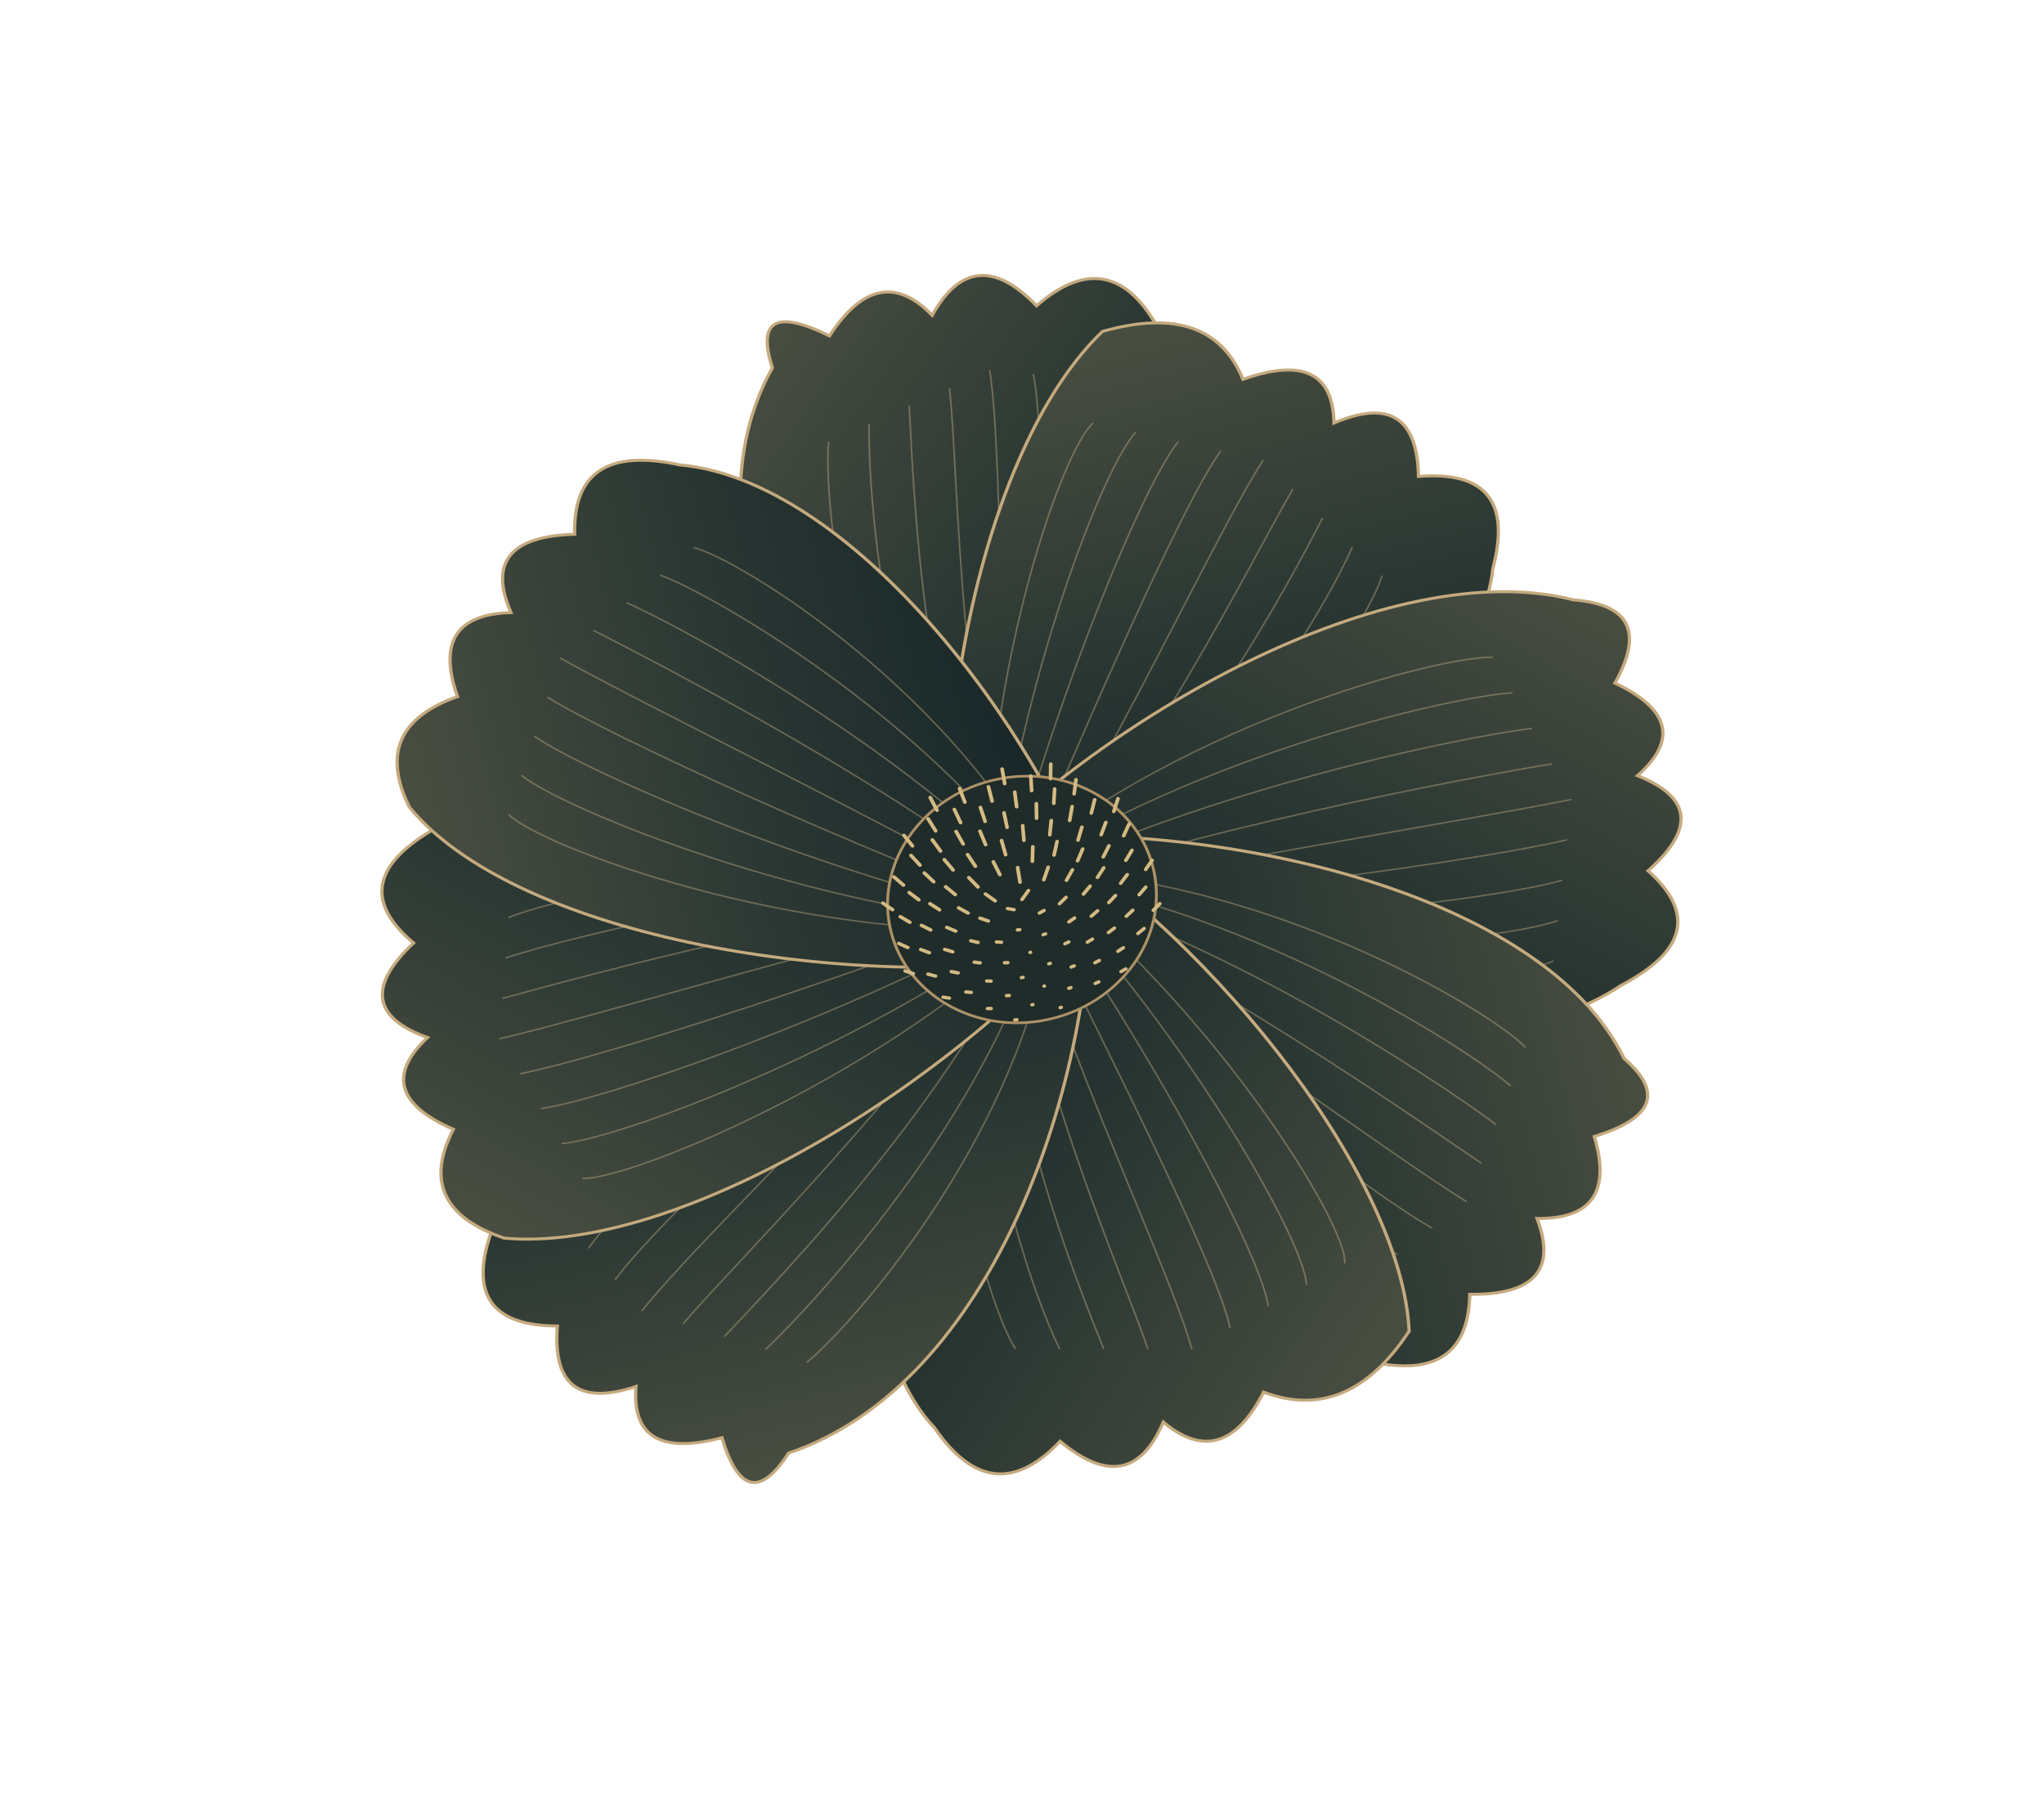
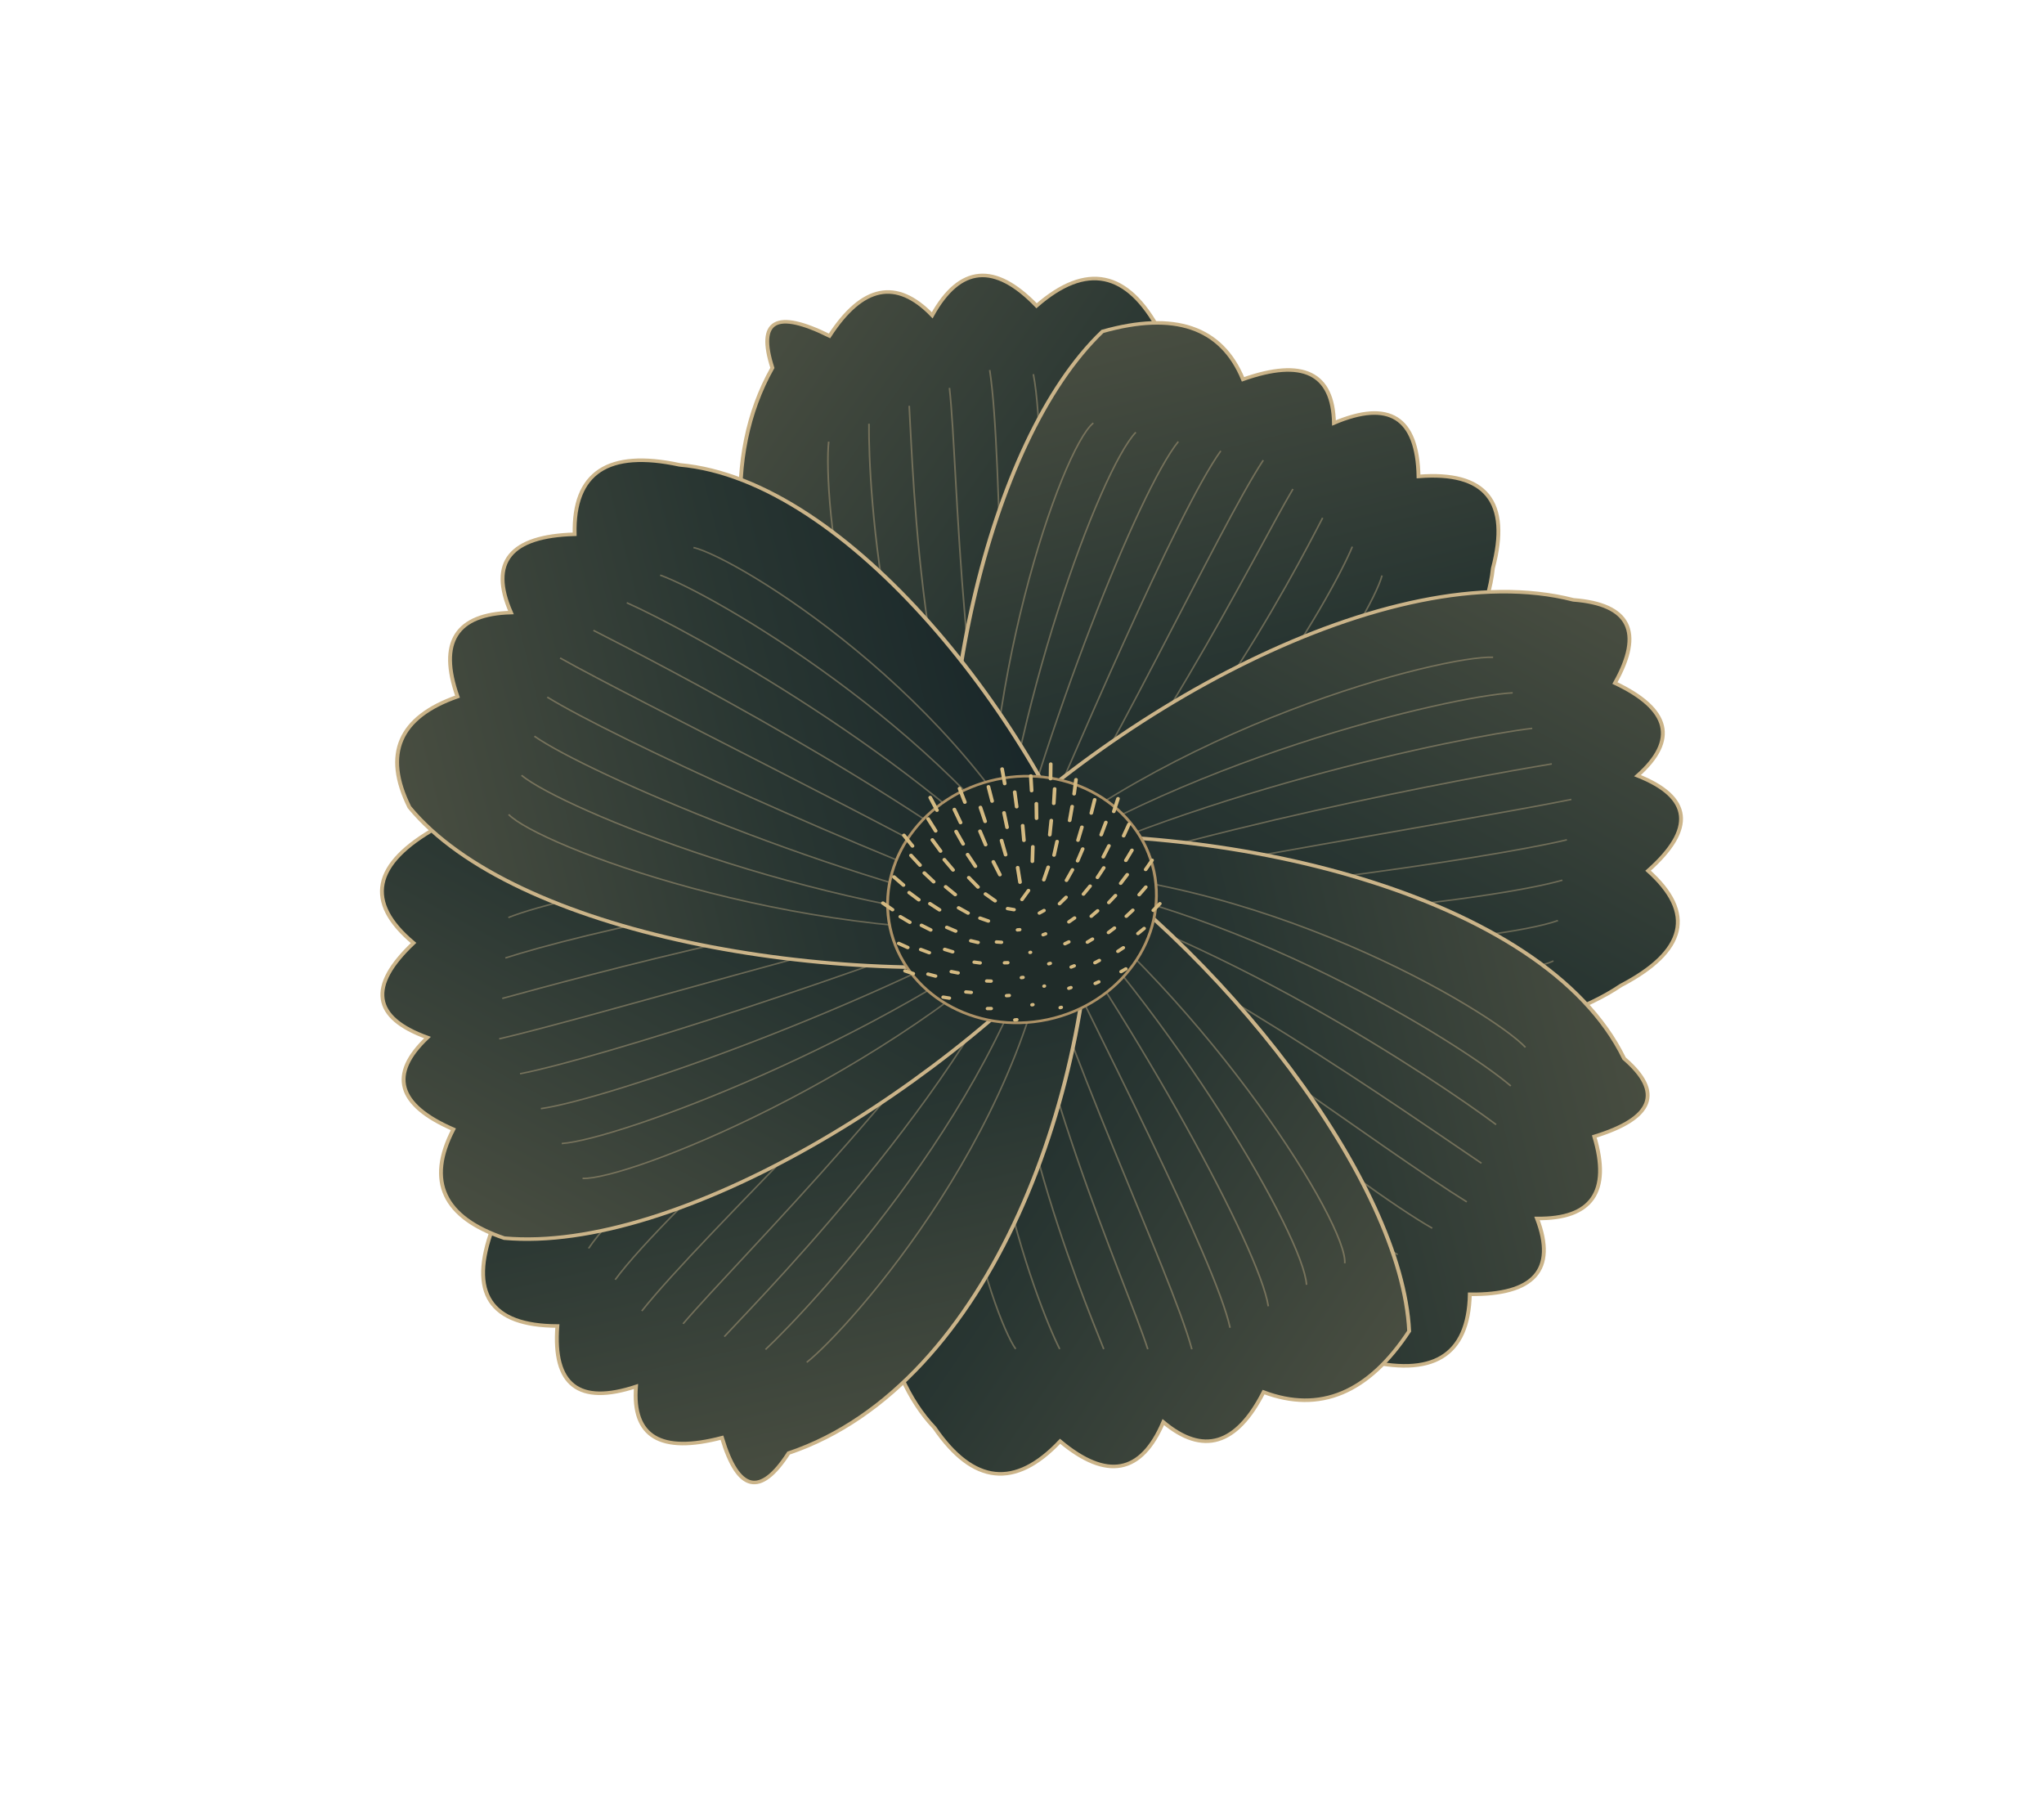
<svg xmlns="http://www.w3.org/2000/svg" viewBox="0 18 500 440" fill="none">
  <defs>
    <linearGradient id="petal" x1="0" y1="0" x2=".7" y2="1">
      <stop stop-color="#4d5143" />
      <stop offset=".55" stop-color="#293632" />
      <stop offset="1" stop-color="#152327" />
    </linearGradient>
  </defs>
  <g transform="translate(250 238) rotate(-12) scale(1 .91)">
    <g transform="rotate(2.968)">
-       <path d="M-7 19C-44.8 -28.766 -71.68 -108.672 -40.608 -151.812Q-43.52 -171.812 -25.6 -157.812Q-10.88 -175.812 0 -158.812Q12.8 -176.812 25.6 -156.812Q46.08 -170.812 54.4 -144.812C72.32 -103.878 41.6 -23.972 7 19Z" fill="url(#petal)" stroke="#c5aa7e" stroke-width=".8" />
-       <path d="M-5 7C-38.4 -44.747 -32.928 -116.663 -29.728 -129.812" stroke="#cdb68b" stroke-width=".4" opacity=".4" />
-       <path d="M-3.75 7C-28.8 -44.747 -21.728 -116.663 -19.328 -132.812" stroke="#cdb68b" stroke-width=".4" opacity=".4" />
-       <path d="M-2.5 7C-19.2 -44.747 -10.528 -116.663 -8.928 -135.812" stroke="#cdb68b" stroke-width=".4" opacity=".4" />
-       <path d="M-1.25 7C-9.6 -44.747 0.672 -116.663 1.472 -138.812" stroke="#cdb68b" stroke-width=".4" opacity=".4" />
-       <path d="M0 7C0 -44.747 11.872 -116.663 11.872 -141.812" stroke="#cdb68b" stroke-width=".4" opacity=".4" />
-       <path d="M1.25 7C9.6 -44.747 23.072 -116.663 22.272 -138.812" stroke="#cdb68b" stroke-width=".4" opacity=".4" />
-       <path d="M2.5 7C19.2 -44.747 34.272 -116.663 32.672 -135.812" stroke="#cdb68b" stroke-width=".4" opacity=".4" />
-       <path d="M3.75 7C28.8 -44.747 45.472 -116.663 43.072 -132.812" stroke="#cdb68b" stroke-width=".4" opacity=".4" />
-       <path d="M5 7C38.4 -44.747 56.672 -116.663 53.472 -129.812" stroke="#cdb68b" stroke-width=".4" opacity=".4" />
+       <defs>
+         <clipPath id="petal-0-0">
+           <path d="M-7 19C-44.8 -28.766 -71.68 -108.672 -40.608 -151.812Q-43.52 -171.812 -25.6 -157.812Q-10.88 -175.812 0 -158.812Q12.8 -176.812 25.6 -156.812Q46.08 -170.812 54.4 -144.812C72.32 -103.878 41.6 -23.972 7 19Z" />
+         </clipPath>
+       </defs>
+       <path d="M-7 19C-44.8 -28.766 -71.68 -108.672 -40.608 -151.812Q-43.52 -171.812 -25.6 -157.812Q-10.88 -175.812 0 -158.812Q12.8 -176.812 25.6 -156.812Q46.08 -170.812 54.4 -144.812C72.32 -103.878 41.6 -23.972 7 19Z" fill="url(#petal)" stroke="#cbb489" stroke-width=".95" />
+       <g clip-path="url(#petal-0-0)">
+         <path d="M-5 7C-38.4 -44.747 -32.928 -116.663 -29.728 -129.812" stroke="#cdb68b" stroke-width=".4" opacity=".4" />
+         <path d="M-3.75 7C-28.8 -44.747 -21.728 -116.663 -19.328 -132.812" stroke="#cdb68b" stroke-width=".4" opacity=".4" />
+         <path d="M-2.5 7C-19.2 -44.747 -10.528 -116.663 -8.928 -135.812" stroke="#cdb68b" stroke-width=".4" opacity=".4" />
+         <path d="M-1.25 7C-9.6 -44.747 0.672 -116.663 1.472 -138.812" stroke="#cdb68b" stroke-width=".4" opacity=".4" />
+         <path d="M0 7C0 -44.747 11.872 -116.663 11.872 -141.812" stroke="#cdb68b" stroke-width=".4" opacity=".4" />
+         <path d="M1.25 7C9.6 -44.747 23.072 -116.663 22.272 -138.812" stroke="#cdb68b" stroke-width=".4" opacity=".4" />
+         <path d="M2.5 7C19.2 -44.747 34.272 -116.663 32.672 -135.812" stroke="#cdb68b" stroke-width=".4" opacity=".4" />
+         <path d="M3.75 7C28.8 -44.747 45.472 -116.663 43.072 -132.812" stroke="#cdb68b" stroke-width=".4" opacity=".4" />
+         <path d="M5 7C38.4 -44.747 56.672 -116.663 53.472 -129.812" stroke="#cdb68b" stroke-width=".4" opacity=".4" />
+       </g>
    </g>
    <g transform="rotate(42.518)">
-       <path d="M-7 19C-44.8 -26.515 -71.68 -100.167 -62.407 -139.304Q-43.52 -159.304 -25.6 -145.304Q-10.88 -163.304 0 -146.304Q12.8 -164.304 25.6 -144.304Q46.08 -158.304 54.4 -132.304C72.32 -95.748 41.6 -22.096 7 19Z" fill="url(#petal)" stroke="#c5aa7e" stroke-width=".8" />
-       <path d="M-5 7C-38.4 -41.245 -54.727 -107.532 -51.527 -117.304" stroke="#cdb68b" stroke-width=".4" opacity=".4" />
-       <path d="M-3.75 7C-28.8 -41.245 -43.527 -107.532 -41.127 -120.304" stroke="#cdb68b" stroke-width=".4" opacity=".4" />
-       <path d="M-2.5 7C-19.2 -41.245 -32.327 -107.532 -30.727 -123.304" stroke="#cdb68b" stroke-width=".4" opacity=".4" />
-       <path d="M-1.25 7C-9.6 -41.245 -21.127 -107.532 -20.327 -126.304" stroke="#cdb68b" stroke-width=".4" opacity=".4" />
-       <path d="M0 7C0 -41.245 -9.927 -107.532 -9.927 -129.304" stroke="#cdb68b" stroke-width=".4" opacity=".4" />
-       <path d="M1.25 7C9.6 -41.245 1.273 -107.532 0.473 -126.304" stroke="#cdb68b" stroke-width=".4" opacity=".4" />
-       <path d="M2.5 7C19.2 -41.245 12.473 -107.532 10.873 -123.304" stroke="#cdb68b" stroke-width=".4" opacity=".4" />
-       <path d="M3.75 7C28.8 -41.245 23.673 -107.532 21.273 -120.304" stroke="#cdb68b" stroke-width=".4" opacity=".4" />
-       <path d="M5 7C38.4 -41.245 34.873 -107.532 31.673 -117.304" stroke="#cdb68b" stroke-width=".4" opacity=".4" />
+       <defs>
+         <clipPath id="petal-0-1">
+           <path d="M-7 19C-44.8 -26.515 -71.68 -100.167 -62.407 -139.304Q-43.52 -159.304 -25.6 -145.304Q-10.88 -163.304 0 -146.304Q12.8 -164.304 25.6 -144.304Q46.08 -158.304 54.4 -132.304C72.32 -95.748 41.6 -22.096 7 19Z" />
+         </clipPath>
+       </defs>
+       <path d="M-7 19C-44.8 -26.515 -71.68 -100.167 -62.407 -139.304Q-43.52 -159.304 -25.6 -145.304Q-10.88 -163.304 0 -146.304Q12.8 -164.304 25.6 -144.304Q46.08 -158.304 54.4 -132.304C72.32 -95.748 41.6 -22.096 7 19Z" fill="url(#petal)" stroke="#cbb489" stroke-width=".95" />
+       <g clip-path="url(#petal-0-1)">
+         <path d="M-5 7C-38.4 -41.245 -54.727 -107.532 -51.527 -117.304" stroke="#cdb68b" stroke-width=".4" opacity=".4" />
+         <path d="M-3.75 7C-28.8 -41.245 -43.527 -107.532 -41.127 -120.304" stroke="#cdb68b" stroke-width=".4" opacity=".4" />
+         <path d="M-2.5 7C-19.2 -41.245 -32.327 -107.532 -30.727 -123.304" stroke="#cdb68b" stroke-width=".4" opacity=".4" />
+         <path d="M-1.25 7C-9.6 -41.245 -21.127 -107.532 -20.327 -126.304" stroke="#cdb68b" stroke-width=".4" opacity=".4" />
+         <path d="M0 7C0 -41.245 -9.927 -107.532 -9.927 -129.304" stroke="#cdb68b" stroke-width=".4" opacity=".4" />
+         <path d="M1.25 7C9.6 -41.245 1.273 -107.532 0.473 -126.304" stroke="#cdb68b" stroke-width=".4" opacity=".4" />
+         <path d="M2.5 7C19.2 -41.245 12.473 -107.532 10.873 -123.304" stroke="#cdb68b" stroke-width=".4" opacity=".4" />
+         <path d="M3.75 7C28.8 -41.245 23.673 -107.532 21.273 -120.304" stroke="#cdb68b" stroke-width=".4" opacity=".4" />
+         <path d="M5 7C38.4 -41.245 34.873 -107.532 31.673 -117.304" stroke="#cdb68b" stroke-width=".4" opacity=".4" />
+       </g>
    </g>
    <g transform="rotate(90.689)">
-       <path d="M-7 19C-44.8 -27.825 -71.68 -105.115 -49.725 -146.581Q-43.52 -166.581 -25.6 -152.581Q-10.88 -170.581 0 -153.581Q12.8 -171.581 25.6 -151.581Q46.08 -165.581 54.4 -139.581C72.32 -100.478 41.6 -23.187 7 19Z" fill="url(#petal)" stroke="#c5aa7e" stroke-width=".8" />
-       <path d="M-5 7C-38.4 -43.283 -42.045 -112.844 -38.845 -124.581" stroke="#cdb68b" stroke-width=".4" opacity=".4" />
-       <path d="M-3.75 7C-28.8 -43.283 -30.845 -112.844 -28.445 -127.581" stroke="#cdb68b" stroke-width=".4" opacity=".4" />
-       <path d="M-2.5 7C-19.2 -43.283 -19.645 -112.844 -18.045 -130.581" stroke="#cdb68b" stroke-width=".4" opacity=".4" />
-       <path d="M-1.25 7C-9.6 -43.283 -8.445 -112.844 -7.645 -133.581" stroke="#cdb68b" stroke-width=".4" opacity=".4" />
-       <path d="M0 7C0 -43.283 2.755 -112.844 2.755 -136.581" stroke="#cdb68b" stroke-width=".4" opacity=".4" />
-       <path d="M1.25 7C9.6 -43.283 13.955 -112.844 13.155 -133.581" stroke="#cdb68b" stroke-width=".4" opacity=".4" />
-       <path d="M2.5 7C19.2 -43.283 25.155 -112.844 23.555 -130.581" stroke="#cdb68b" stroke-width=".4" opacity=".4" />
-       <path d="M3.75 7C28.8 -43.283 36.355 -112.844 33.955 -127.581" stroke="#cdb68b" stroke-width=".4" opacity=".4" />
-       <path d="M5 7C38.4 -43.283 47.555 -112.844 44.355 -124.581" stroke="#cdb68b" stroke-width=".4" opacity=".4" />
+       <defs>
+         <clipPath id="petal-0-2">
+           <path d="M-7 19C-44.8 -27.825 -71.68 -105.115 -49.725 -146.581Q-43.52 -166.581 -25.6 -152.581Q-10.88 -170.581 0 -153.581Q12.8 -171.581 25.6 -151.581Q46.08 -165.581 54.4 -139.581C72.32 -100.478 41.6 -23.187 7 19Z" />
+         </clipPath>
+       </defs>
+       <path d="M-7 19C-44.8 -27.825 -71.68 -105.115 -49.725 -146.581Q-43.52 -166.581 -25.6 -152.581Q-10.88 -170.581 0 -153.581Q12.8 -171.581 25.6 -151.581Q46.08 -165.581 54.4 -139.581C72.32 -100.478 41.6 -23.187 7 19Z" fill="url(#petal)" stroke="#cbb489" stroke-width=".95" />
+       <g clip-path="url(#petal-0-2)">
+         <path d="M-5 7C-38.4 -43.283 -42.045 -112.844 -38.845 -124.581" stroke="#cdb68b" stroke-width=".4" opacity=".4" />
+         <path d="M-3.75 7C-28.8 -43.283 -30.845 -112.844 -28.445 -127.581" stroke="#cdb68b" stroke-width=".4" opacity=".4" />
+         <path d="M-2.5 7C-19.2 -43.283 -19.645 -112.844 -18.045 -130.581" stroke="#cdb68b" stroke-width=".4" opacity=".4" />
+         <path d="M-1.25 7C-9.6 -43.283 -8.445 -112.844 -7.645 -133.581" stroke="#cdb68b" stroke-width=".4" opacity=".4" />
+         <path d="M0 7C0 -43.283 2.755 -112.844 2.755 -136.581" stroke="#cdb68b" stroke-width=".4" opacity=".4" />
+         <path d="M1.25 7C9.6 -43.283 13.955 -112.844 13.155 -133.581" stroke="#cdb68b" stroke-width=".4" opacity=".4" />
+         <path d="M2.5 7C19.2 -43.283 25.155 -112.844 23.555 -130.581" stroke="#cdb68b" stroke-width=".4" opacity=".4" />
+         <path d="M3.75 7C28.8 -43.283 36.355 -112.844 33.955 -127.581" stroke="#cdb68b" stroke-width=".4" opacity=".4" />
+         <path d="M5 7C38.4 -43.283 47.555 -112.844 44.355 -124.581" stroke="#cdb68b" stroke-width=".4" opacity=".4" />
+       </g>
    </g>
    <g transform="rotate(136.467)">
-       <path d="M-7 19C-44.8 -28.146 -71.68 -106.33 -46.612 -148.367Q-43.52 -168.367 -25.6 -154.367Q-10.88 -172.367 0 -155.367Q12.8 -173.367 25.6 -153.367Q46.08 -167.367 54.4 -141.367C72.32 -101.639 41.6 -23.455 7 19Z" fill="url(#petal)" stroke="#c5aa7e" stroke-width=".8" />
-       <path d="M-5 7C-38.4 -43.783 -38.932 -114.148 -35.732 -126.367" stroke="#cdb68b" stroke-width=".4" opacity=".4" />
-       <path d="M-3.75 7C-28.8 -43.783 -27.732 -114.148 -25.332 -129.367" stroke="#cdb68b" stroke-width=".4" opacity=".4" />
-       <path d="M-2.5 7C-19.2 -43.783 -16.532 -114.148 -14.932 -132.367" stroke="#cdb68b" stroke-width=".4" opacity=".4" />
-       <path d="M-1.25 7C-9.6 -43.783 -5.332 -114.148 -4.532 -135.367" stroke="#cdb68b" stroke-width=".4" opacity=".4" />
-       <path d="M0 7C0 -43.783 5.868 -114.148 5.868 -138.367" stroke="#cdb68b" stroke-width=".4" opacity=".4" />
-       <path d="M1.25 7C9.6 -43.783 17.068 -114.148 16.268 -135.367" stroke="#cdb68b" stroke-width=".4" opacity=".4" />
-       <path d="M2.5 7C19.2 -43.783 28.268 -114.148 26.668 -132.367" stroke="#cdb68b" stroke-width=".4" opacity=".4" />
-       <path d="M3.75 7C28.8 -43.783 39.468 -114.148 37.068 -129.367" stroke="#cdb68b" stroke-width=".4" opacity=".4" />
-       <path d="M5 7C38.4 -43.783 50.668 -114.148 47.468 -126.367" stroke="#cdb68b" stroke-width=".4" opacity=".4" />
+       <defs>
+         <clipPath id="petal-0-3">
+           <path d="M-7 19C-44.8 -28.146 -71.68 -106.33 -46.612 -148.367Q-43.52 -168.367 -25.6 -154.367Q-10.88 -172.367 0 -155.367Q12.8 -173.367 25.6 -153.367Q46.08 -167.367 54.4 -141.367C72.32 -101.639 41.6 -23.455 7 19Z" />
+         </clipPath>
+       </defs>
+       <path d="M-7 19C-44.8 -28.146 -71.68 -106.33 -46.612 -148.367Q-43.52 -168.367 -25.6 -154.367Q-10.88 -172.367 0 -155.367Q12.8 -173.367 25.6 -153.367Q46.08 -167.367 54.4 -141.367C72.32 -101.639 41.6 -23.455 7 19Z" fill="url(#petal)" stroke="#cbb489" stroke-width=".95" />
+       <g clip-path="url(#petal-0-3)">
+         <path d="M-5 7C-38.4 -43.783 -38.932 -114.148 -35.732 -126.367" stroke="#cdb68b" stroke-width=".4" opacity=".4" />
+         <path d="M-3.75 7C-28.8 -43.783 -27.732 -114.148 -25.332 -129.367" stroke="#cdb68b" stroke-width=".4" opacity=".4" />
+         <path d="M-2.5 7C-19.2 -43.783 -16.532 -114.148 -14.932 -132.367" stroke="#cdb68b" stroke-width=".4" opacity=".4" />
+         <path d="M-1.25 7C-9.6 -43.783 -5.332 -114.148 -4.532 -135.367" stroke="#cdb68b" stroke-width=".4" opacity=".4" />
+         <path d="M0 7C0 -43.783 5.868 -114.148 5.868 -138.367" stroke="#cdb68b" stroke-width=".4" opacity=".4" />
+         <path d="M1.25 7C9.6 -43.783 17.068 -114.148 16.268 -135.367" stroke="#cdb68b" stroke-width=".4" opacity=".4" />
+         <path d="M2.5 7C19.2 -43.783 28.268 -114.148 26.668 -132.367" stroke="#cdb68b" stroke-width=".4" opacity=".4" />
+         <path d="M3.75 7C28.8 -43.783 39.468 -114.148 37.068 -129.367" stroke="#cdb68b" stroke-width=".4" opacity=".4" />
+         <path d="M5 7C38.4 -43.783 50.668 -114.148 47.468 -126.367" stroke="#cdb68b" stroke-width=".4" opacity=".4" />
+       </g>
    </g>
    <g transform="rotate(177.15)">
-       <path d="M-7 19C-44.8 -26.363 -71.68 -99.592 -63.881 -138.459Q-43.52 -158.459 -25.6 -144.459Q-10.88 -162.459 0 -145.459Q12.8 -163.459 25.6 -143.459Q46.08 -157.459 54.4 -131.459C72.32 -95.198 41.6 -21.969 7 19Z" fill="url(#petal)" stroke="#c5aa7e" stroke-width=".8" />
-       <path d="M-5 7C-38.4 -41.009 -56.201 -106.915 -53.001 -116.459" stroke="#cdb68b" stroke-width=".4" opacity=".4" />
-       <path d="M-3.75 7C-28.8 -41.009 -45.001 -106.915 -42.601 -119.459" stroke="#cdb68b" stroke-width=".4" opacity=".4" />
-       <path d="M-2.5 7C-19.2 -41.009 -33.801 -106.915 -32.201 -122.459" stroke="#cdb68b" stroke-width=".4" opacity=".4" />
-       <path d="M-1.25 7C-9.6 -41.009 -22.601 -106.915 -21.801 -125.459" stroke="#cdb68b" stroke-width=".4" opacity=".4" />
-       <path d="M0 7C0 -41.009 -11.401 -106.915 -11.401 -128.459" stroke="#cdb68b" stroke-width=".4" opacity=".4" />
-       <path d="M1.25 7C9.6 -41.009 -0.201 -106.915 -1.001 -125.459" stroke="#cdb68b" stroke-width=".4" opacity=".4" />
-       <path d="M2.5 7C19.2 -41.009 10.999 -106.915 9.399 -122.459" stroke="#cdb68b" stroke-width=".4" opacity=".4" />
-       <path d="M3.75 7C28.8 -41.009 22.199 -106.915 19.799 -119.459" stroke="#cdb68b" stroke-width=".4" opacity=".4" />
-       <path d="M5 7C38.4 -41.009 33.399 -106.915 30.199 -116.459" stroke="#cdb68b" stroke-width=".4" opacity=".4" />
+       <defs>
+         <clipPath id="petal-0-4">
+           <path d="M-7 19C-44.8 -26.363 -71.68 -99.592 -63.881 -138.459Q-43.52 -158.459 -25.6 -144.459Q-10.88 -162.459 0 -145.459Q12.8 -163.459 25.6 -143.459Q46.08 -157.459 54.4 -131.459C72.32 -95.198 41.6 -21.969 7 19Z" />
+         </clipPath>
+       </defs>
+       <path d="M-7 19C-44.8 -26.363 -71.68 -99.592 -63.881 -138.459Q-43.52 -158.459 -25.6 -144.459Q-10.88 -162.459 0 -145.459Q12.8 -163.459 25.6 -143.459Q46.08 -157.459 54.4 -131.459C72.32 -95.198 41.6 -21.969 7 19Z" fill="url(#petal)" stroke="#cbb489" stroke-width=".95" />
+       <g clip-path="url(#petal-0-4)">
+         <path d="M-5 7C-38.4 -41.009 -56.201 -106.915 -53.001 -116.459" stroke="#cdb68b" stroke-width=".4" opacity=".4" />
+         <path d="M-3.75 7C-28.8 -41.009 -45.001 -106.915 -42.601 -119.459" stroke="#cdb68b" stroke-width=".4" opacity=".4" />
+         <path d="M-2.5 7C-19.2 -41.009 -33.801 -106.915 -32.201 -122.459" stroke="#cdb68b" stroke-width=".4" opacity=".4" />
+         <path d="M-1.25 7C-9.6 -41.009 -22.601 -106.915 -21.801 -125.459" stroke="#cdb68b" stroke-width=".4" opacity=".4" />
+         <path d="M0 7C0 -41.009 -11.401 -106.915 -11.401 -128.459" stroke="#cdb68b" stroke-width=".4" opacity=".4" />
+         <path d="M1.25 7C9.6 -41.009 -0.201 -106.915 -1.001 -125.459" stroke="#cdb68b" stroke-width=".4" opacity=".4" />
+         <path d="M2.5 7C19.2 -41.009 10.999 -106.915 9.399 -122.459" stroke="#cdb68b" stroke-width=".4" opacity=".4" />
+         <path d="M3.75 7C28.8 -41.009 22.199 -106.915 19.799 -119.459" stroke="#cdb68b" stroke-width=".4" opacity=".4" />
+         <path d="M5 7C38.4 -41.009 33.399 -106.915 30.199 -116.459" stroke="#cdb68b" stroke-width=".4" opacity=".4" />
+       </g>
    </g>
    <g transform="rotate(227.733)">
-       <path d="M-7 19C-44.8 -28.669 -71.68 -108.305 -41.549 -151.272Q-43.52 -171.272 -25.6 -157.272Q-10.88 -175.272 0 -158.272Q12.8 -176.272 25.6 -156.272Q46.08 -170.272 54.4 -144.272C72.32 -103.527 41.6 -23.891 7 19Z" fill="url(#petal)" stroke="#c5aa7e" stroke-width=".8" />
-       <path d="M-5 7C-38.4 -44.596 -33.869 -116.269 -30.669 -129.272" stroke="#cdb68b" stroke-width=".4" opacity=".4" />
-       <path d="M-3.75 7C-28.8 -44.596 -22.669 -116.269 -20.269 -132.272" stroke="#cdb68b" stroke-width=".4" opacity=".4" />
-       <path d="M-2.5 7C-19.2 -44.596 -11.469 -116.269 -9.869 -135.272" stroke="#cdb68b" stroke-width=".4" opacity=".4" />
-       <path d="M-1.25 7C-9.6 -44.596 -0.269 -116.269 0.531 -138.272" stroke="#cdb68b" stroke-width=".4" opacity=".4" />
-       <path d="M0 7C0 -44.596 10.931 -116.269 10.931 -141.272" stroke="#cdb68b" stroke-width=".4" opacity=".4" />
-       <path d="M1.25 7C9.6 -44.596 22.131 -116.269 21.331 -138.272" stroke="#cdb68b" stroke-width=".4" opacity=".4" />
-       <path d="M2.5 7C19.2 -44.596 33.331 -116.269 31.731 -135.272" stroke="#cdb68b" stroke-width=".4" opacity=".4" />
-       <path d="M3.75 7C28.8 -44.596 44.531 -116.269 42.131 -132.272" stroke="#cdb68b" stroke-width=".4" opacity=".4" />
-       <path d="M5 7C38.4 -44.596 55.731 -116.269 52.531 -129.272" stroke="#cdb68b" stroke-width=".4" opacity=".4" />
+       <defs>
+         <clipPath id="petal-0-5">
+           <path d="M-7 19C-44.8 -28.669 -71.68 -108.305 -41.549 -151.272Q-43.52 -171.272 -25.6 -157.272Q-10.88 -175.272 0 -158.272Q12.8 -176.272 25.6 -156.272Q46.08 -170.272 54.4 -144.272C72.32 -103.527 41.6 -23.891 7 19Z" />
+         </clipPath>
+       </defs>
+       <path d="M-7 19C-44.8 -28.669 -71.68 -108.305 -41.549 -151.272Q-43.52 -171.272 -25.6 -157.272Q-10.88 -175.272 0 -158.272Q12.8 -176.272 25.6 -156.272Q46.08 -170.272 54.4 -144.272C72.32 -103.527 41.6 -23.891 7 19Z" fill="url(#petal)" stroke="#cbb489" stroke-width=".95" />
+       <g clip-path="url(#petal-0-5)">
+         <path d="M-5 7C-38.4 -44.596 -33.869 -116.269 -30.669 -129.272" stroke="#cdb68b" stroke-width=".4" opacity=".4" />
+         <path d="M-3.75 7C-28.8 -44.596 -22.669 -116.269 -20.269 -132.272" stroke="#cdb68b" stroke-width=".4" opacity=".4" />
+         <path d="M-2.5 7C-19.2 -44.596 -11.469 -116.269 -9.869 -135.272" stroke="#cdb68b" stroke-width=".4" opacity=".4" />
+         <path d="M-1.25 7C-9.6 -44.596 -0.269 -116.269 0.531 -138.272" stroke="#cdb68b" stroke-width=".4" opacity=".4" />
+         <path d="M0 7C0 -44.596 10.931 -116.269 10.931 -141.272" stroke="#cdb68b" stroke-width=".4" opacity=".4" />
+         <path d="M1.25 7C9.6 -44.596 22.131 -116.269 21.331 -138.272" stroke="#cdb68b" stroke-width=".4" opacity=".4" />
+         <path d="M2.5 7C19.2 -44.596 33.331 -116.269 31.731 -135.272" stroke="#cdb68b" stroke-width=".4" opacity=".4" />
+         <path d="M3.75 7C28.8 -44.596 44.531 -116.269 42.131 -132.272" stroke="#cdb68b" stroke-width=".4" opacity=".4" />
+         <path d="M5 7C38.4 -44.596 55.731 -116.269 52.531 -129.272" stroke="#cdb68b" stroke-width=".4" opacity=".4" />
+       </g>
    </g>
    <g transform="rotate(268.824)">
-       <path d="M-7 19C-44.8 -27.054 -71.68 -102.205 -57.185 -142.301Q-43.52 -162.301 -25.6 -148.301Q-10.88 -166.301 0 -149.301Q12.8 -167.301 25.6 -147.301Q46.08 -161.301 54.4 -135.301C72.32 -97.696 41.6 -22.545 7 19Z" fill="url(#petal)" stroke="#c5aa7e" stroke-width=".8" />
-       <path d="M-5 7C-38.4 -42.084 -49.505 -109.72 -46.305 -120.301" stroke="#cdb68b" stroke-width=".4" opacity=".4" />
-       <path d="M-3.75 7C-28.8 -42.084 -38.305 -109.72 -35.905 -123.301" stroke="#cdb68b" stroke-width=".4" opacity=".4" />
-       <path d="M-2.5 7C-19.2 -42.084 -27.105 -109.72 -25.505 -126.301" stroke="#cdb68b" stroke-width=".4" opacity=".4" />
-       <path d="M-1.25 7C-9.6 -42.084 -15.905 -109.72 -15.105 -129.301" stroke="#cdb68b" stroke-width=".4" opacity=".4" />
-       <path d="M0 7C0 -42.084 -4.705 -109.72 -4.705 -132.301" stroke="#cdb68b" stroke-width=".4" opacity=".4" />
-       <path d="M1.25 7C9.6 -42.084 6.495 -109.72 5.695 -129.301" stroke="#cdb68b" stroke-width=".4" opacity=".4" />
-       <path d="M2.5 7C19.2 -42.084 17.695 -109.72 16.095 -126.301" stroke="#cdb68b" stroke-width=".4" opacity=".4" />
-       <path d="M3.75 7C28.8 -42.084 28.895 -109.72 26.495 -123.301" stroke="#cdb68b" stroke-width=".4" opacity=".4" />
-       <path d="M5 7C38.4 -42.084 40.095 -109.72 36.895 -120.301" stroke="#cdb68b" stroke-width=".4" opacity=".4" />
+       <defs>
+         <clipPath id="petal-0-6">
+           <path d="M-7 19C-44.8 -27.054 -71.68 -102.205 -57.185 -142.301Q-43.52 -162.301 -25.6 -148.301Q-10.88 -166.301 0 -149.301Q12.8 -167.301 25.6 -147.301Q46.08 -161.301 54.4 -135.301C72.32 -97.696 41.6 -22.545 7 19Z" />
+         </clipPath>
+       </defs>
+       <path d="M-7 19C-44.8 -27.054 -71.68 -102.205 -57.185 -142.301Q-43.52 -162.301 -25.6 -148.301Q-10.88 -166.301 0 -149.301Q12.8 -167.301 25.6 -147.301Q46.08 -161.301 54.4 -135.301C72.32 -97.696 41.6 -22.545 7 19Z" fill="url(#petal)" stroke="#cbb489" stroke-width=".95" />
+       <g clip-path="url(#petal-0-6)">
+         <path d="M-5 7C-38.4 -42.084 -49.505 -109.72 -46.305 -120.301" stroke="#cdb68b" stroke-width=".4" opacity=".4" />
+         <path d="M-3.75 7C-28.8 -42.084 -38.305 -109.72 -35.905 -123.301" stroke="#cdb68b" stroke-width=".4" opacity=".4" />
+         <path d="M-2.5 7C-19.2 -42.084 -27.105 -109.72 -25.505 -126.301" stroke="#cdb68b" stroke-width=".4" opacity=".4" />
+         <path d="M-1.25 7C-9.6 -42.084 -15.905 -109.72 -15.105 -129.301" stroke="#cdb68b" stroke-width=".4" opacity=".4" />
+         <path d="M0 7C0 -42.084 -4.705 -109.72 -4.705 -132.301" stroke="#cdb68b" stroke-width=".4" opacity=".4" />
+         <path d="M1.25 7C9.6 -42.084 6.495 -109.72 5.695 -129.301" stroke="#cdb68b" stroke-width=".4" opacity=".4" />
+         <path d="M2.5 7C19.2 -42.084 17.695 -109.72 16.095 -126.301" stroke="#cdb68b" stroke-width=".4" opacity=".4" />
+         <path d="M3.75 7C28.8 -42.084 28.895 -109.72 26.495 -123.301" stroke="#cdb68b" stroke-width=".4" opacity=".4" />
+         <path d="M5 7C38.4 -42.084 40.095 -109.72 36.895 -120.301" stroke="#cdb68b" stroke-width=".4" opacity=".4" />
+       </g>
    </g>
    <g transform="rotate(314)">
-       <path d="M-7 19C-44.8 -27.127 -71.68 -102.48 -56.479 -142.706Q-43.52 -162.706 -25.6 -148.706Q-10.88 -166.706 0 -149.706Q12.8 -167.706 25.6 -147.706Q46.08 -161.706 54.4 -135.706C72.32 -97.959 41.6 -22.606 7 19Z" fill="url(#petal)" stroke="#c5aa7e" stroke-width=".8" />
-       <path d="M-5 7C-38.4 -42.198 -48.799 -110.015 -45.599 -120.706" stroke="#cdb68b" stroke-width=".4" opacity=".4" />
-       <path d="M-3.75 7C-28.8 -42.198 -37.599 -110.015 -35.199 -123.706" stroke="#cdb68b" stroke-width=".4" opacity=".4" />
-       <path d="M-2.5 7C-19.2 -42.198 -26.399 -110.015 -24.799 -126.706" stroke="#cdb68b" stroke-width=".4" opacity=".4" />
-       <path d="M-1.25 7C-9.6 -42.198 -15.199 -110.015 -14.399 -129.706" stroke="#cdb68b" stroke-width=".4" opacity=".4" />
-       <path d="M0 7C0 -42.198 -3.999 -110.015 -3.999 -132.706" stroke="#cdb68b" stroke-width=".4" opacity=".4" />
-       <path d="M1.25 7C9.6 -42.198 7.201 -110.015 6.401 -129.706" stroke="#cdb68b" stroke-width=".4" opacity=".4" />
-       <path d="M2.5 7C19.2 -42.198 18.401 -110.015 16.801 -126.706" stroke="#cdb68b" stroke-width=".4" opacity=".4" />
-       <path d="M3.75 7C28.8 -42.198 29.601 -110.015 27.201 -123.706" stroke="#cdb68b" stroke-width=".4" opacity=".4" />
-       <path d="M5 7C38.4 -42.198 40.801 -110.015 37.601 -120.706" stroke="#cdb68b" stroke-width=".4" opacity=".4" />
+       <defs>
+         <clipPath id="petal-0-7">
+           <path d="M-7 19C-44.8 -27.127 -71.68 -102.48 -56.479 -142.706Q-43.52 -162.706 -25.6 -148.706Q-10.88 -166.706 0 -149.706Q12.8 -167.706 25.6 -147.706Q46.08 -161.706 54.4 -135.706C72.32 -97.959 41.6 -22.606 7 19Z" />
+         </clipPath>
+       </defs>
+       <path d="M-7 19C-44.8 -27.127 -71.68 -102.48 -56.479 -142.706Q-43.52 -162.706 -25.6 -148.706Q-10.88 -166.706 0 -149.706Q12.8 -167.706 25.6 -147.706Q46.08 -161.706 54.4 -135.706C72.32 -97.959 41.6 -22.606 7 19Z" fill="url(#petal)" stroke="#cbb489" stroke-width=".95" />
+       <g clip-path="url(#petal-0-7)">
+         <path d="M-5 7C-38.4 -42.198 -48.799 -110.015 -45.599 -120.706" stroke="#cdb68b" stroke-width=".4" opacity=".4" />
+         <path d="M-3.75 7C-28.8 -42.198 -37.599 -110.015 -35.199 -123.706" stroke="#cdb68b" stroke-width=".4" opacity=".4" />
+         <path d="M-2.5 7C-19.2 -42.198 -26.399 -110.015 -24.799 -126.706" stroke="#cdb68b" stroke-width=".4" opacity=".4" />
+         <path d="M-1.25 7C-9.6 -42.198 -15.199 -110.015 -14.399 -129.706" stroke="#cdb68b" stroke-width=".4" opacity=".4" />
+         <path d="M0 7C0 -42.198 -3.999 -110.015 -3.999 -132.706" stroke="#cdb68b" stroke-width=".4" opacity=".4" />
+         <path d="M1.25 7C9.6 -42.198 7.201 -110.015 6.401 -129.706" stroke="#cdb68b" stroke-width=".4" opacity=".4" />
+         <path d="M2.5 7C19.2 -42.198 18.401 -110.015 16.801 -126.706" stroke="#cdb68b" stroke-width=".4" opacity=".4" />
+         <path d="M3.75 7C28.8 -42.198 29.601 -110.015 27.201 -123.706" stroke="#cdb68b" stroke-width=".4" opacity=".4" />
+         <path d="M5 7C38.4 -42.198 40.801 -110.015 37.601 -120.706" stroke="#cdb68b" stroke-width=".4" opacity=".4" />
+       </g>
    </g>
    <circle r="33" fill="#202c29" stroke="#ad9267" stroke-width=".7" />
    <path d="M0 0l2 -2" stroke="#d4ba82" stroke-width=".9" stroke-linecap="round" />
    <path d="M-2.433 2.229l-1.475 -0.649" stroke="#d4ba82" stroke-width=".9" stroke-linecap="round" />
    <path d="M0.408 -4.649l0.175 -3.992" stroke="#d4ba82" stroke-width=".9" stroke-linecap="round" />
    <path d="M3.478 4.536l1.217 -0.413" stroke="#d4ba82" stroke-width=".9" stroke-linecap="round" />
    <path d="M-6.499 -1.15l-1.969 -2.348" stroke="#d4ba82" stroke-width=".9" stroke-linecap="round" />
    <path d="M6.226 -3.961l1.688 -3.073" stroke="#d4ba82" stroke-width=".9" stroke-linecap="round" />
    <path d="M-2.098 7.806l-0.519 -0.069" stroke="#d4ba82" stroke-width=".9" stroke-linecap="round" />
    <path d="M-4.024 -7.748l-0.922 -3.775" stroke="#d4ba82" stroke-width=".9" stroke-linecap="round" />
    <path d="M8.767 3.202l1.879 -1.314" stroke="#d4ba82" stroke-width=".9" stroke-linecap="round" />
    <path d="M-9.151 3.777l-1.849 -1.237" stroke="#d4ba82" stroke-width=".9" stroke-linecap="round" />
    <path d="M4.423 -9.452l0.848 -3.811" stroke="#d4ba82" stroke-width=".9" stroke-linecap="round" />
    <path d="M3.276 10.443l0.599 -0.092" stroke="#d4ba82" stroke-width=".9" stroke-linecap="round" />
    <path d="M-9.891 -5.732l-1.73 -3.003" stroke="#d4ba82" stroke-width=".9" stroke-linecap="round" />
    <path d="M11.621 -2.555l1.953 -2.429" stroke="#d4ba82" stroke-width=".9" stroke-linecap="round" />
    <path d="M-7.101 10.101l-1.15 -0.364" stroke="#d4ba82" stroke-width=".9" stroke-linecap="round" />
    <path d="M-1.643 -12.675l-0.257 -3.983" stroke="#d4ba82" stroke-width=".9" stroke-linecap="round" />
    <path d="M10.093 8.507l1.529 -0.711" stroke="#d4ba82" stroke-width=".9" stroke-linecap="round" />
    <path d="M-13.595 0.562l-1.998 -1.917" stroke="#d4ba82" stroke-width=".9" stroke-linecap="round" />
    <path d="M9.924 -9.876l1.418 -3.411" stroke="#d4ba82" stroke-width=".9" stroke-linecap="round" />
    <path d="M-0.664 14.369l-0.092 -0.002" stroke="#d4ba82" stroke-width=".9" stroke-linecap="round" />
    <path d="M-9.456 -11.331l-1.281 -3.536" stroke="#d4ba82" stroke-width=".9" stroke-linecap="round" />
    <path d="M14.987 2.016l1.982 -1.733" stroke="#d4ba82" stroke-width=".9" stroke-linecap="round" />
    <path d="M-12.706 8.84l-1.642 -0.858" stroke="#d4ba82" stroke-width=".9" stroke-linecap="round" />
    <path d="M3.473 -15.44l0.439 -3.951" stroke="#d4ba82" stroke-width=".9" stroke-linecap="round" />
    <path d="M8.038 14.027l0.994 -0.265" stroke="#d4ba82" stroke-width=".9" stroke-linecap="round" />
    <path d="M-15.719 -5.015l-1.905 -2.608" stroke="#d4ba82" stroke-width=".9" stroke-linecap="round" />
    <path d="M15.275 -7.058l1.816 -2.839" stroke="#d4ba82" stroke-width=".9" stroke-linecap="round" />
    <path d="M-6.62 15.818l-0.772 -0.155" stroke="#d4ba82" stroke-width=".9" stroke-linecap="round" />
    <path d="M-5.91 -16.431l-0.677 -3.882" stroke="#d4ba82" stroke-width=".9" stroke-linecap="round" />
    <path d="M15.731 8.268l1.77 -1.07" stroke="#d4ba82" stroke-width=".9" stroke-linecap="round" />
    <path d="M-17.478 4.607l-1.934 -1.49" stroke="#d4ba82" stroke-width=".9" stroke-linecap="round" />
    <path d="M9.937 -15.455l1.082 -3.682" stroke="#d4ba82" stroke-width=".9" stroke-linecap="round" />
    <path d="M3.162 18.398l0.339 -0.029" stroke="#d4ba82" stroke-width=".9" stroke-linecap="round" />
    <path d="M-14.988 -11.607l-1.581 -3.225" stroke="#d4ba82" stroke-width=".9" stroke-linecap="round" />
    <path d="M19.176 -1.589l1.993 -2.165" stroke="#d4ba82" stroke-width=".9" stroke-linecap="round" />
    <path d="M-13.258 14.331l-1.358 -0.532" stroke="#d4ba82" stroke-width=".9" stroke-linecap="round" />
    <path d="M0.096 -19.8l0.01 -4" stroke="#d4ba82" stroke-width=".9" stroke-linecap="round" />
    <path d="M13.487 14.867l1.344 -0.519" stroke="#d4ba82" stroke-width=".9" stroke-linecap="round" />
    <path d="M-20.256 -1.877l-1.991 -2.185" stroke="#d4ba82" stroke-width=".9" stroke-linecap="round" />
    <path d="M16.416 -12.459l1.593 -3.209" stroke="#d4ba82" stroke-width=".9" stroke-linecap="round" />
    <path d="M-3.735 20.534l-0.358 -0.032" stroke="#d4ba82" stroke-width=".9" stroke-linecap="round" />
    <path d="M-11.254 -17.884l-1.065 -3.693" stroke="#d4ba82" stroke-width=".9" stroke-linecap="round" />
    <path d="M20.626 5.653l1.929 -1.471" stroke="#d4ba82" stroke-width=".9" stroke-linecap="round" />
    <path d="M-19.252 9.88l-1.779 -1.087" stroke="#d4ba82" stroke-width=".9" stroke-linecap="round" />
    <path d="M7.609 -20.525l0.695 -3.875" stroke="#d4ba82" stroke-width=".9" stroke-linecap="round" />
    <path d="M8.347 20.503l0.754 -0.148" stroke="#d4ba82" stroke-width=".9" stroke-linecap="round" />
    <path d="M-20.225 -9.585l-1.807 -2.856" stroke="#d4ba82" stroke-width=".9" stroke-linecap="round" />
    <path d="M21.619 -6.666l1.911 -2.589" stroke="#d4ba82" stroke-width=".9" stroke-linecap="round" />
    <path d="M-11.56 19.725l-1.011 -0.274" stroke="#d4ba82" stroke-width=".9" stroke-linecap="round" />
    <path d="M-4.85 -22.585l-0.42 -3.955" stroke="#d4ba82" stroke-width=".9" stroke-linecap="round" />
    <path d="M19.024 13.513l1.631 -0.842" stroke="#d4ba82" stroke-width=".9" stroke-linecap="round" />
    <path d="M-23.386 2.915l-1.985 -1.753" stroke="#d4ba82" stroke-width=".9" stroke-linecap="round" />
    <path d="M15.424 -18.121l1.296 -3.523" stroke="#d4ba82" stroke-width=".9" stroke-linecap="round" />
    <path d="M0.876 24.008l0.073 -0.001" stroke="#d4ba82" stroke-width=".9" stroke-linecap="round" />
    <path d="M-17.022 -17.272l-1.404 -3.425" stroke="#d4ba82" stroke-width=".9" stroke-linecap="round" />
    <path d="M24.442 1.249l1.997 -1.898" stroke="#d4ba82" stroke-width=".9" stroke-linecap="round" />
    <path d="M-19.037 15.73l-1.542 -0.726" stroke="#d4ba82" stroke-width=".9" stroke-linecap="round" />
    <path d="M3.442 -24.675l0.276 -3.981" stroke="#d4ba82" stroke-width=".9" stroke-linecap="round" />
    <path d="M14.253 20.699l1.134 -0.353" stroke="#d4ba82" stroke-width=".9" stroke-linecap="round" />
    <path d="M-24.702 -5.684l-1.949 -2.448" stroke="#d4ba82" stroke-width=".9" stroke-linecap="round" />
    <path d="M22.24 -12.601l1.74 -2.986" stroke="#d4ba82" stroke-width=".9" stroke-linecap="round" />
    <path d="M-7.953 24.516l-0.617 -0.098" stroke="#d4ba82" stroke-width=".9" stroke-linecap="round" />
    <path d="M-10.784 -23.641l-0.83 -3.82" stroke="#d4ba82" stroke-width=".9" stroke-linecap="round" />
    <path d="M24.113 10.229l1.841 -1.219" stroke="#d4ba82" stroke-width=".9" stroke-linecap="round" />
    <path d="M-24.885 8.814l-1.885 -1.332" stroke="#d4ba82" stroke-width=".9" stroke-linecap="round" />
    <path d="M12.492 -23.49l0.939 -3.766" stroke="#d4ba82" stroke-width=".9" stroke-linecap="round" />
    <path d="M6.707 25.957l0.5 -0.064" stroke="#d4ba82" stroke-width=".9" stroke-linecap="round" />
    <path d="M-22.649 -14.719l-1.677 -3.09" stroke="#d4ba82" stroke-width=".9" stroke-linecap="round" />
    <path d="M26.841 -4.479l1.973 -2.329" stroke="#d4ba82" stroke-width=".9" stroke-linecap="round" />
    <path d="M-16.89 21.591l-1.232 -0.425" stroke="#d4ba82" stroke-width=".9" stroke-linecap="round" />
    <path d="M-2.146 -27.526l-0.155 -3.994" stroke="#d4ba82" stroke-width=".9" stroke-linecap="round" />
    <path d="M20.32 18.982l1.462 -0.635" stroke="#d4ba82" stroke-width=".9" stroke-linecap="round" />
    <path d="M-28 -0.273l-2 -2.019" stroke="#d4ba82" stroke-width=".9" stroke-linecap="round" />
    <path d="M20.975 -18.842l1.488 -3.337" stroke="#d4ba82" stroke-width=".9" stroke-linecap="round" />
    <path d="M-2.757 28.253l-0.194 -0.009" stroke="#d4ba82" stroke-width=".9" stroke-linecap="round" />
    <path d="M-17.167 -22.848l-1.201 -3.599" stroke="#d4ba82" stroke-width=".9" stroke-linecap="round" />
    <path d="M28.279 5.287l1.966 -1.632" stroke="#d4ba82" stroke-width=".9" stroke-linecap="round" />
    <path d="M-24.583 15.304l-1.698 -0.943" stroke="#d4ba82" stroke-width=".9" stroke-linecap="round" />
    <path d="M7.84 -28.071l0.538 -3.926" stroke="#d4ba82" stroke-width=".9" stroke-linecap="round" />
    <path d="M13.265 26.16l0.904 -0.216" stroke="#d4ba82" stroke-width=".9" stroke-linecap="round" />
    <path d="M-27.625 -10.395l-1.872 -2.704" stroke="#d4ba82" stroke-width=".9" stroke-linecap="round" />
    <path d="M27.562 -11.064l1.856 -2.745" stroke="#d4ba82" stroke-width=".9" stroke-linecap="round" />
    <path d="M-12.929 26.941l-0.865 -0.197" stroke="#d4ba82" stroke-width=".9" stroke-linecap="round" />
    <path d="M-8.718 -28.773l-0.58 -3.914" stroke="#d4ba82" stroke-width=".9" stroke-linecap="round" />
    <path d="M26.019 15.419l1.721 -0.98" stroke="#d4ba82" stroke-width=".9" stroke-linecap="round" />
    <path d="M-29.777 6.243l-1.957 -1.59" stroke="#d4ba82" stroke-width=".9" stroke-linecap="round" />
    <path d="M17.844 -24.863l1.166 -3.625" stroke="#d4ba82" stroke-width=".9" stroke-linecap="round" />
    <path d="M3.658 30.562l0.238 -0.014" stroke="#d4ba82" stroke-width=".9" stroke-linecap="round" />
    <path d="M-23.476 -20.18l-1.517 -3.304" stroke="#d4ba82" stroke-width=".9" stroke-linecap="round" />
    <path d="M31.117 -0.983l1.999 -2.063" stroke="#d4ba82" stroke-width=".9" stroke-linecap="round" />
    <path d="M-22.405 21.866l-1.431 -0.603" stroke="#d4ba82" stroke-width=".9" stroke-linecap="round" />
    <path d="M1.76 -31.431l0.112 -3.997" stroke="#d4ba82" stroke-width=".9" stroke-linecap="round" />
    <path d="M20.042 24.499l1.266 -0.452" stroke="#d4ba82" stroke-width=".9" stroke-linecap="round" />
    <path d="M-31.497 -4.55l-1.979 -2.286" stroke="#d4ba82" stroke-width=".9" stroke-linecap="round" />
    <path d="M26.44 -18.017l1.653 -3.126" stroke="#d4ba82" stroke-width=".9" stroke-linecap="round" />
    <path d="M-7.365 31.31l-0.458 -0.053" stroke="#d4ba82" stroke-width=".9" stroke-linecap="round" />
    <path d="M-15.802 -28.209l-0.977 -3.745" stroke="#d4ba82" stroke-width=".9" stroke-linecap="round" />
    <path d="M30.866 10.179l1.899 -1.374" stroke="#d4ba82" stroke-width=".9" stroke-linecap="round" />
    <path d="M-29.788 13.413l-1.824 -1.179" stroke="#d4ba82" stroke-width=".9" stroke-linecap="round" />
    <path d="M12.97 -30.164l0.79 -3.837" stroke="#d4ba82" stroke-width=".9" stroke-linecap="round" />
  </g>
</svg>
